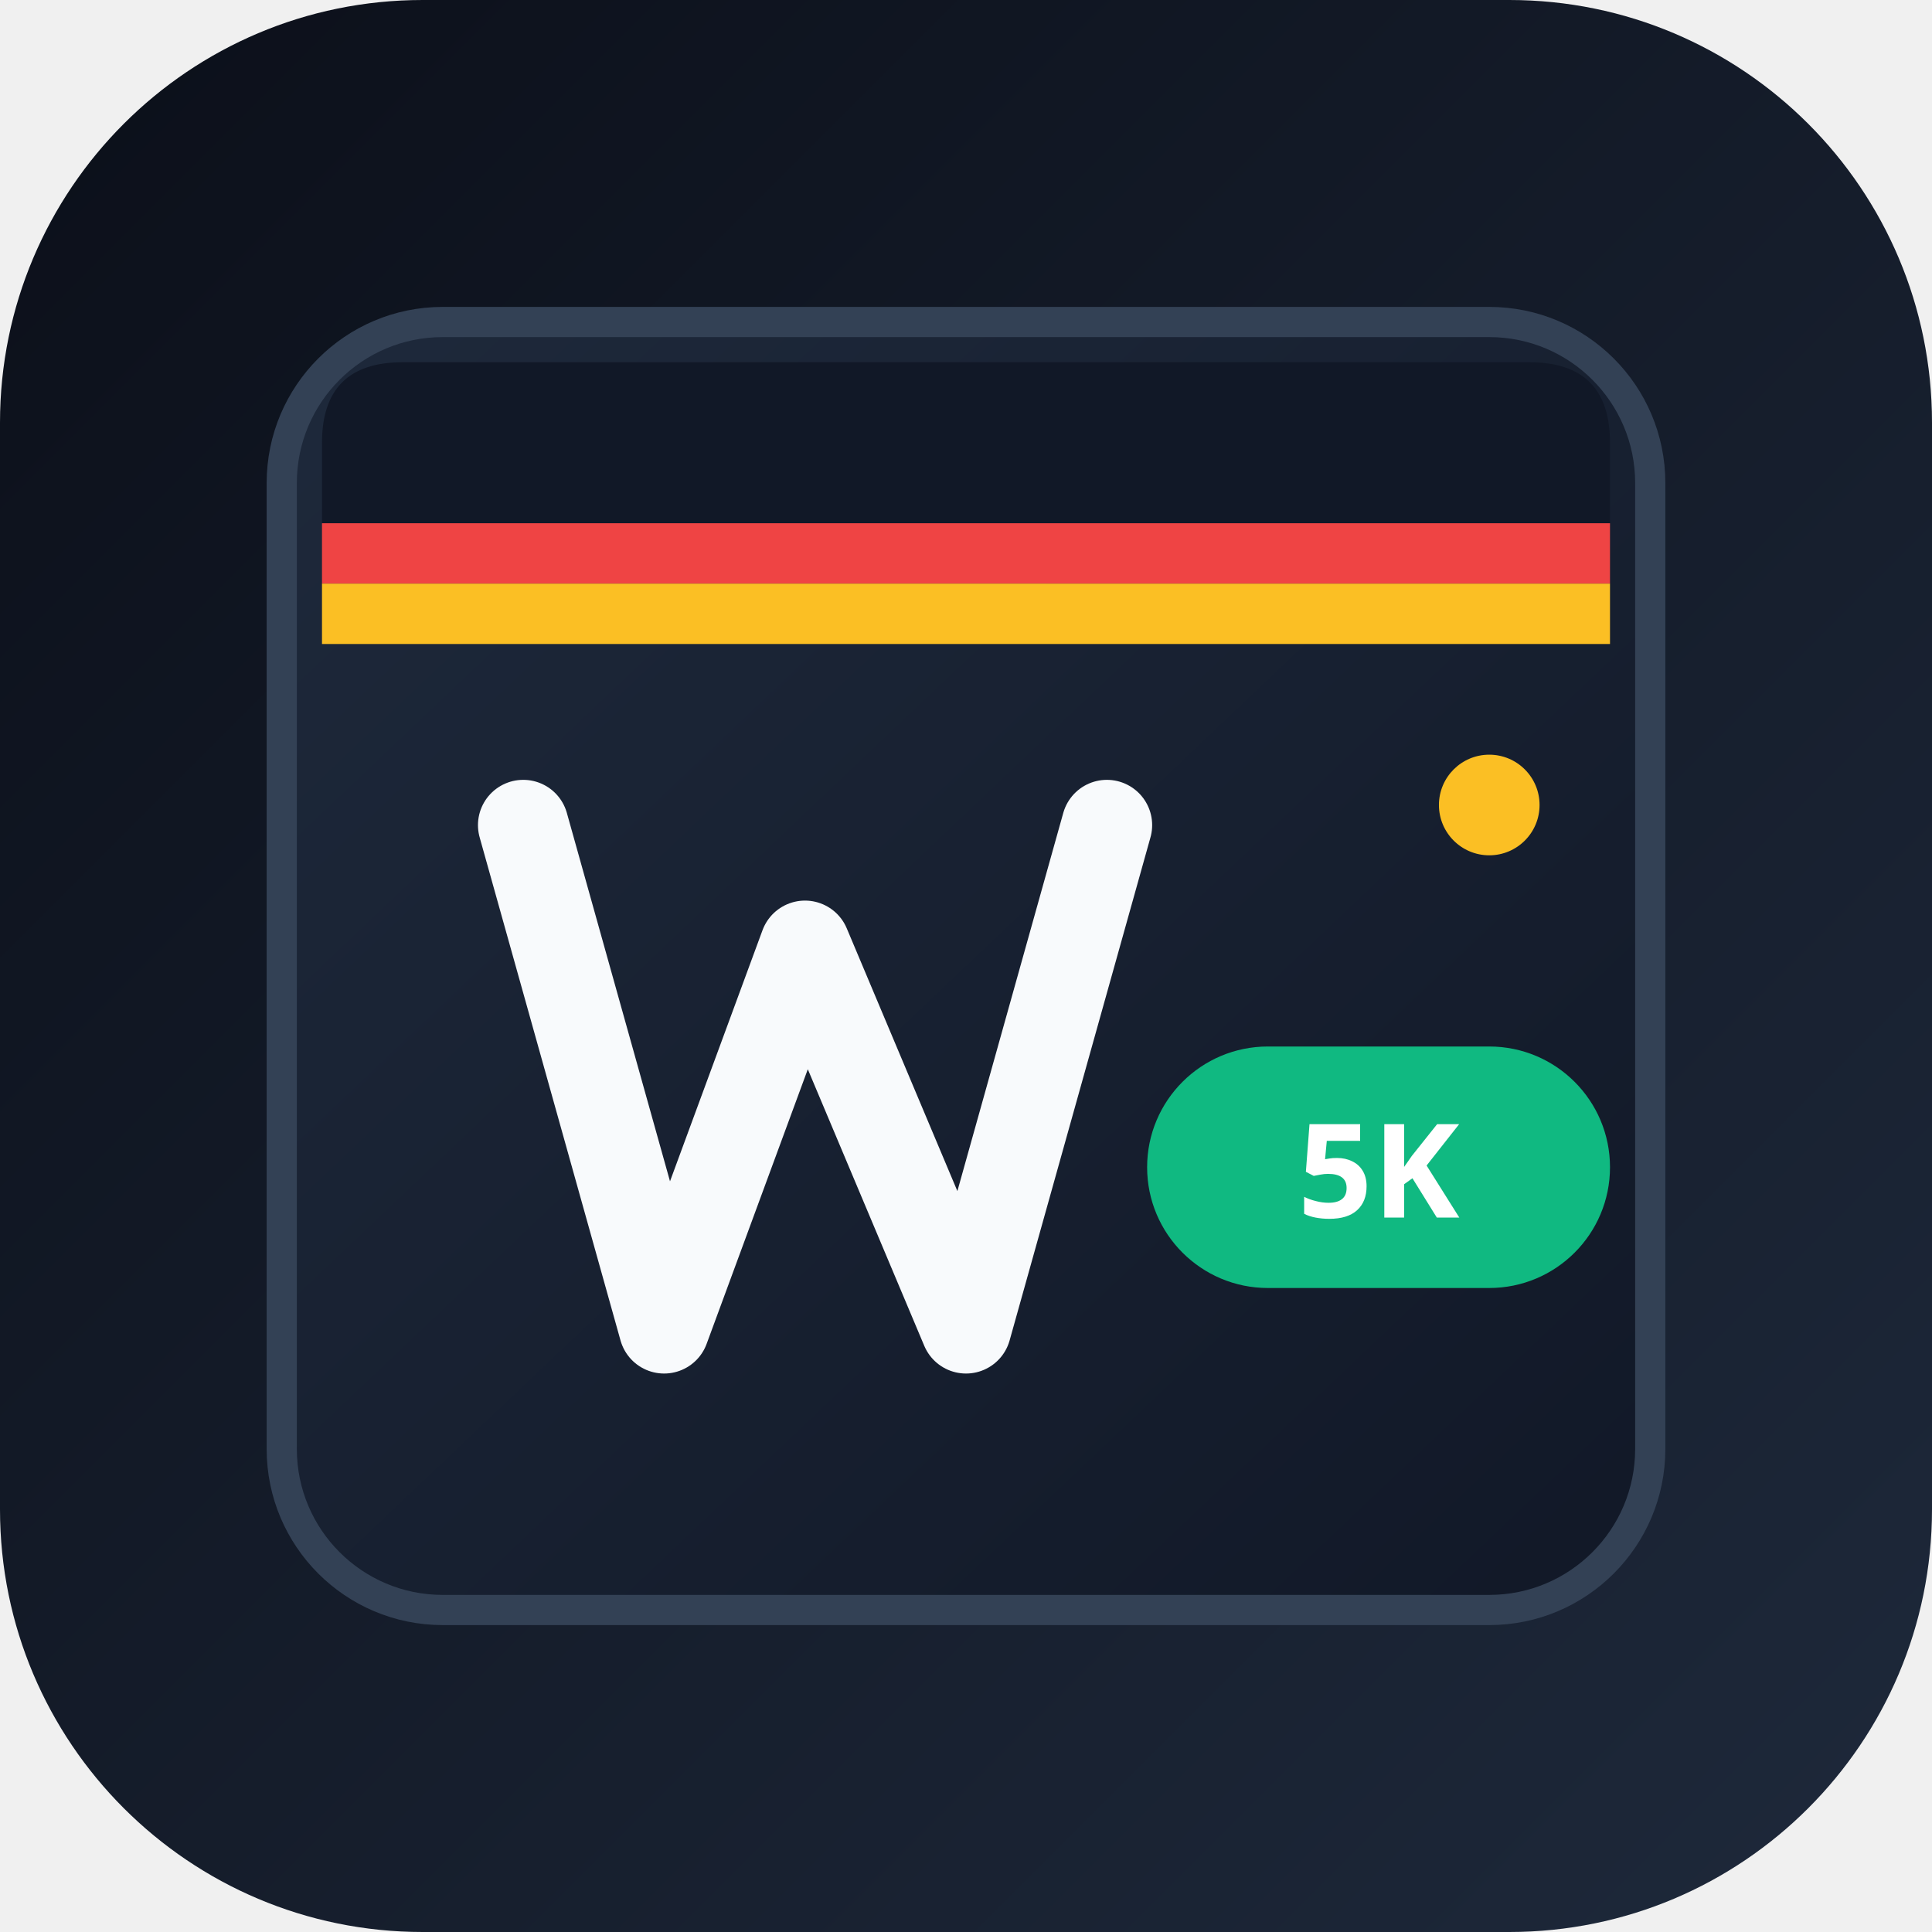
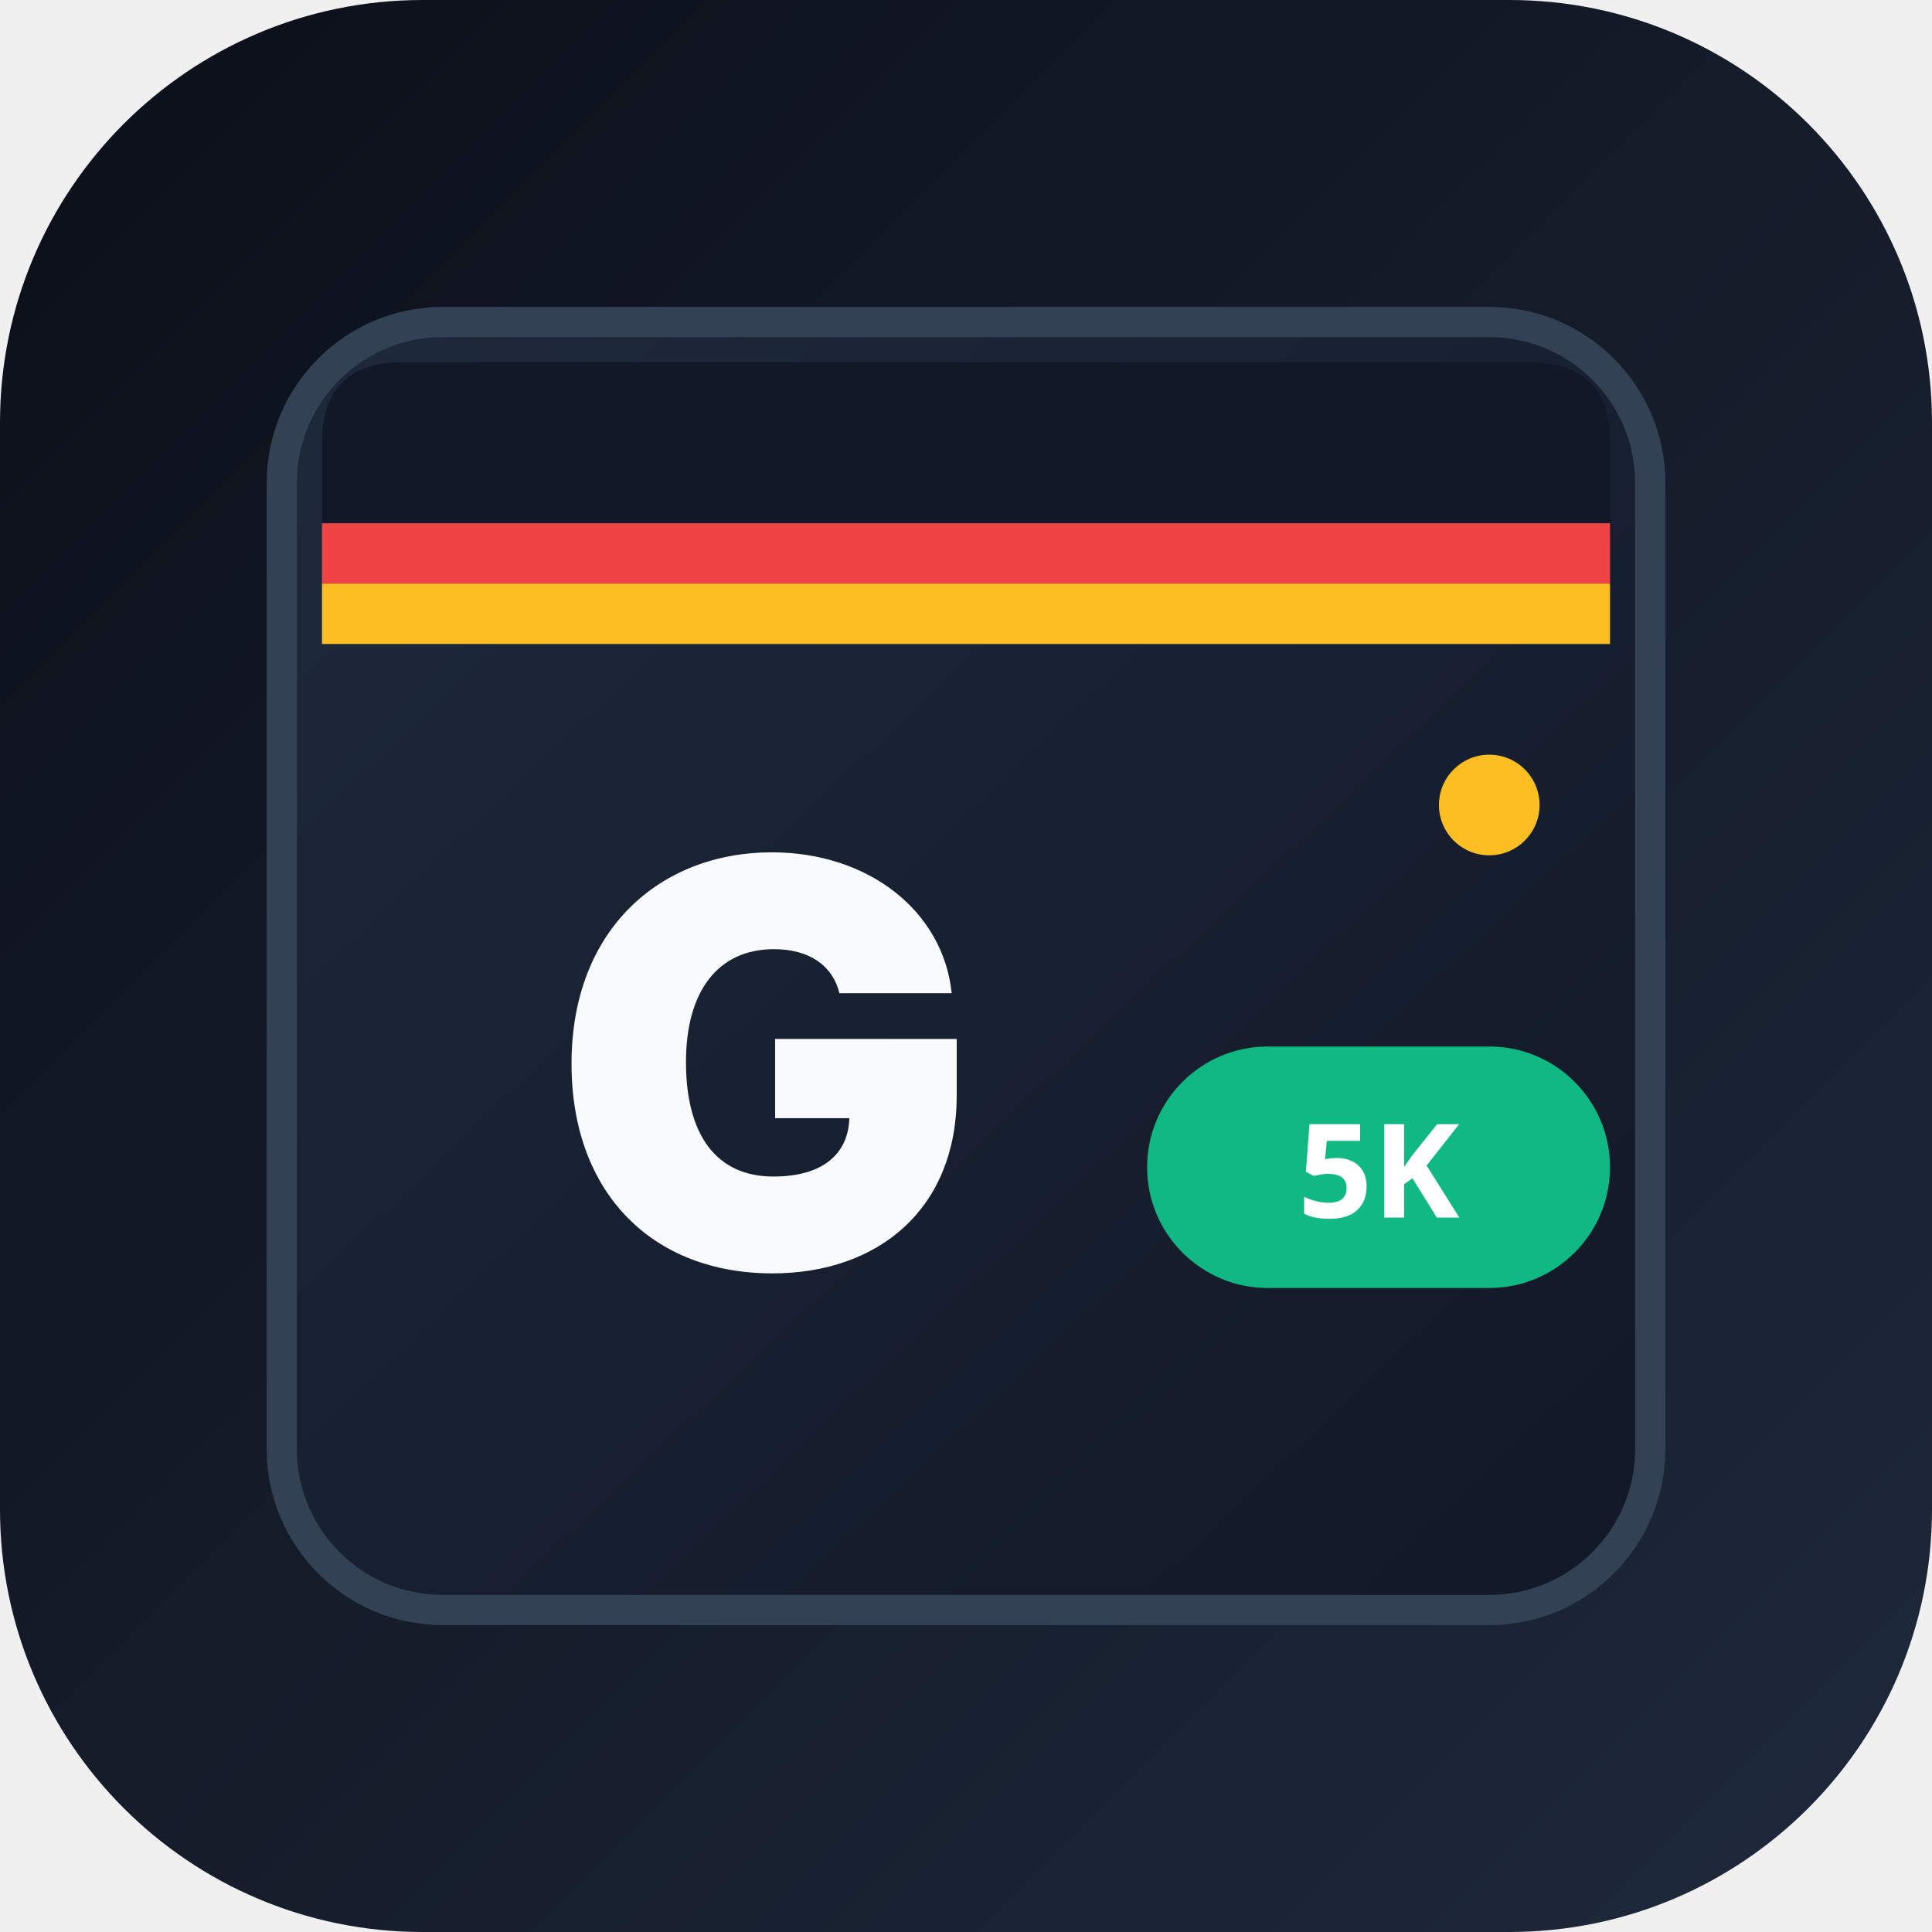
<svg xmlns="http://www.w3.org/2000/svg" viewBox="0 0 192 192" width="192" height="192">
  <defs>
    <linearGradient id="bgGrad" x1="0%" y1="0%" x2="100%" y2="100%">
      <stop offset="0%" stop-color="#0B0F19" />
      <stop offset="100%" stop-color="#1E293B" />
    </linearGradient>
    <linearGradient id="cardGrad" x1="0%" y1="0%" x2="100%" y2="100%">
      <stop offset="0%" stop-color="#1E293B" />
      <stop offset="100%" stop-color="#111827" />
    </linearGradient>
    <linearGradient id="accentGrad" x1="0%" y1="0%" x2="100%" y2="0%">
      <stop offset="0%" stop-color="#10B981" />
      <stop offset="50%" stop-color="#3B82F6" />
      <stop offset="100%" stop-color="#FBBF24" />
    </linearGradient>
  </defs>
  <rect width="192" height="192" rx="42" fill="url(#bgGrad)" />
  <rect x="28" y="32" width="136" height="128" rx="16" fill="url(#cardGrad)" stroke="#334155" stroke-width="3" />
  <path d="M 32 44 Q 32 36 40 36 L 152 36 Q 160 36 160 44 L 160 52 L 32 52 Z" fill="#111827" />
  <rect x="32" y="52" width="128" height="6" fill="#EF4444" />
  <rect x="32" y="58" width="128" height="6" fill="#FBBF24" />
-   <path d="M 52 82 L 66 132 L 80 94 L 96 132 L 110 82" fill="none" stroke="#F8FAFC" stroke-width="9" stroke-linecap="round" stroke-linejoin="round" />
+   <text x="76" y="126" fill="#F8FAFC" font-family="system-ui, -apple-system, sans-serif" font-size="56" font-weight="900" text-anchor="middle">G</text>
  <rect x="114" y="104" width="46" height="24" rx="12" fill="#10B981" />
  <text x="137" y="121" fill="#FFFFFF" font-family="system-ui, sans-serif" font-size="13" font-weight="800" text-anchor="middle">5K</text>
  <circle cx="148" cy="80" r="5" fill="#FBBF24" />
</svg>
